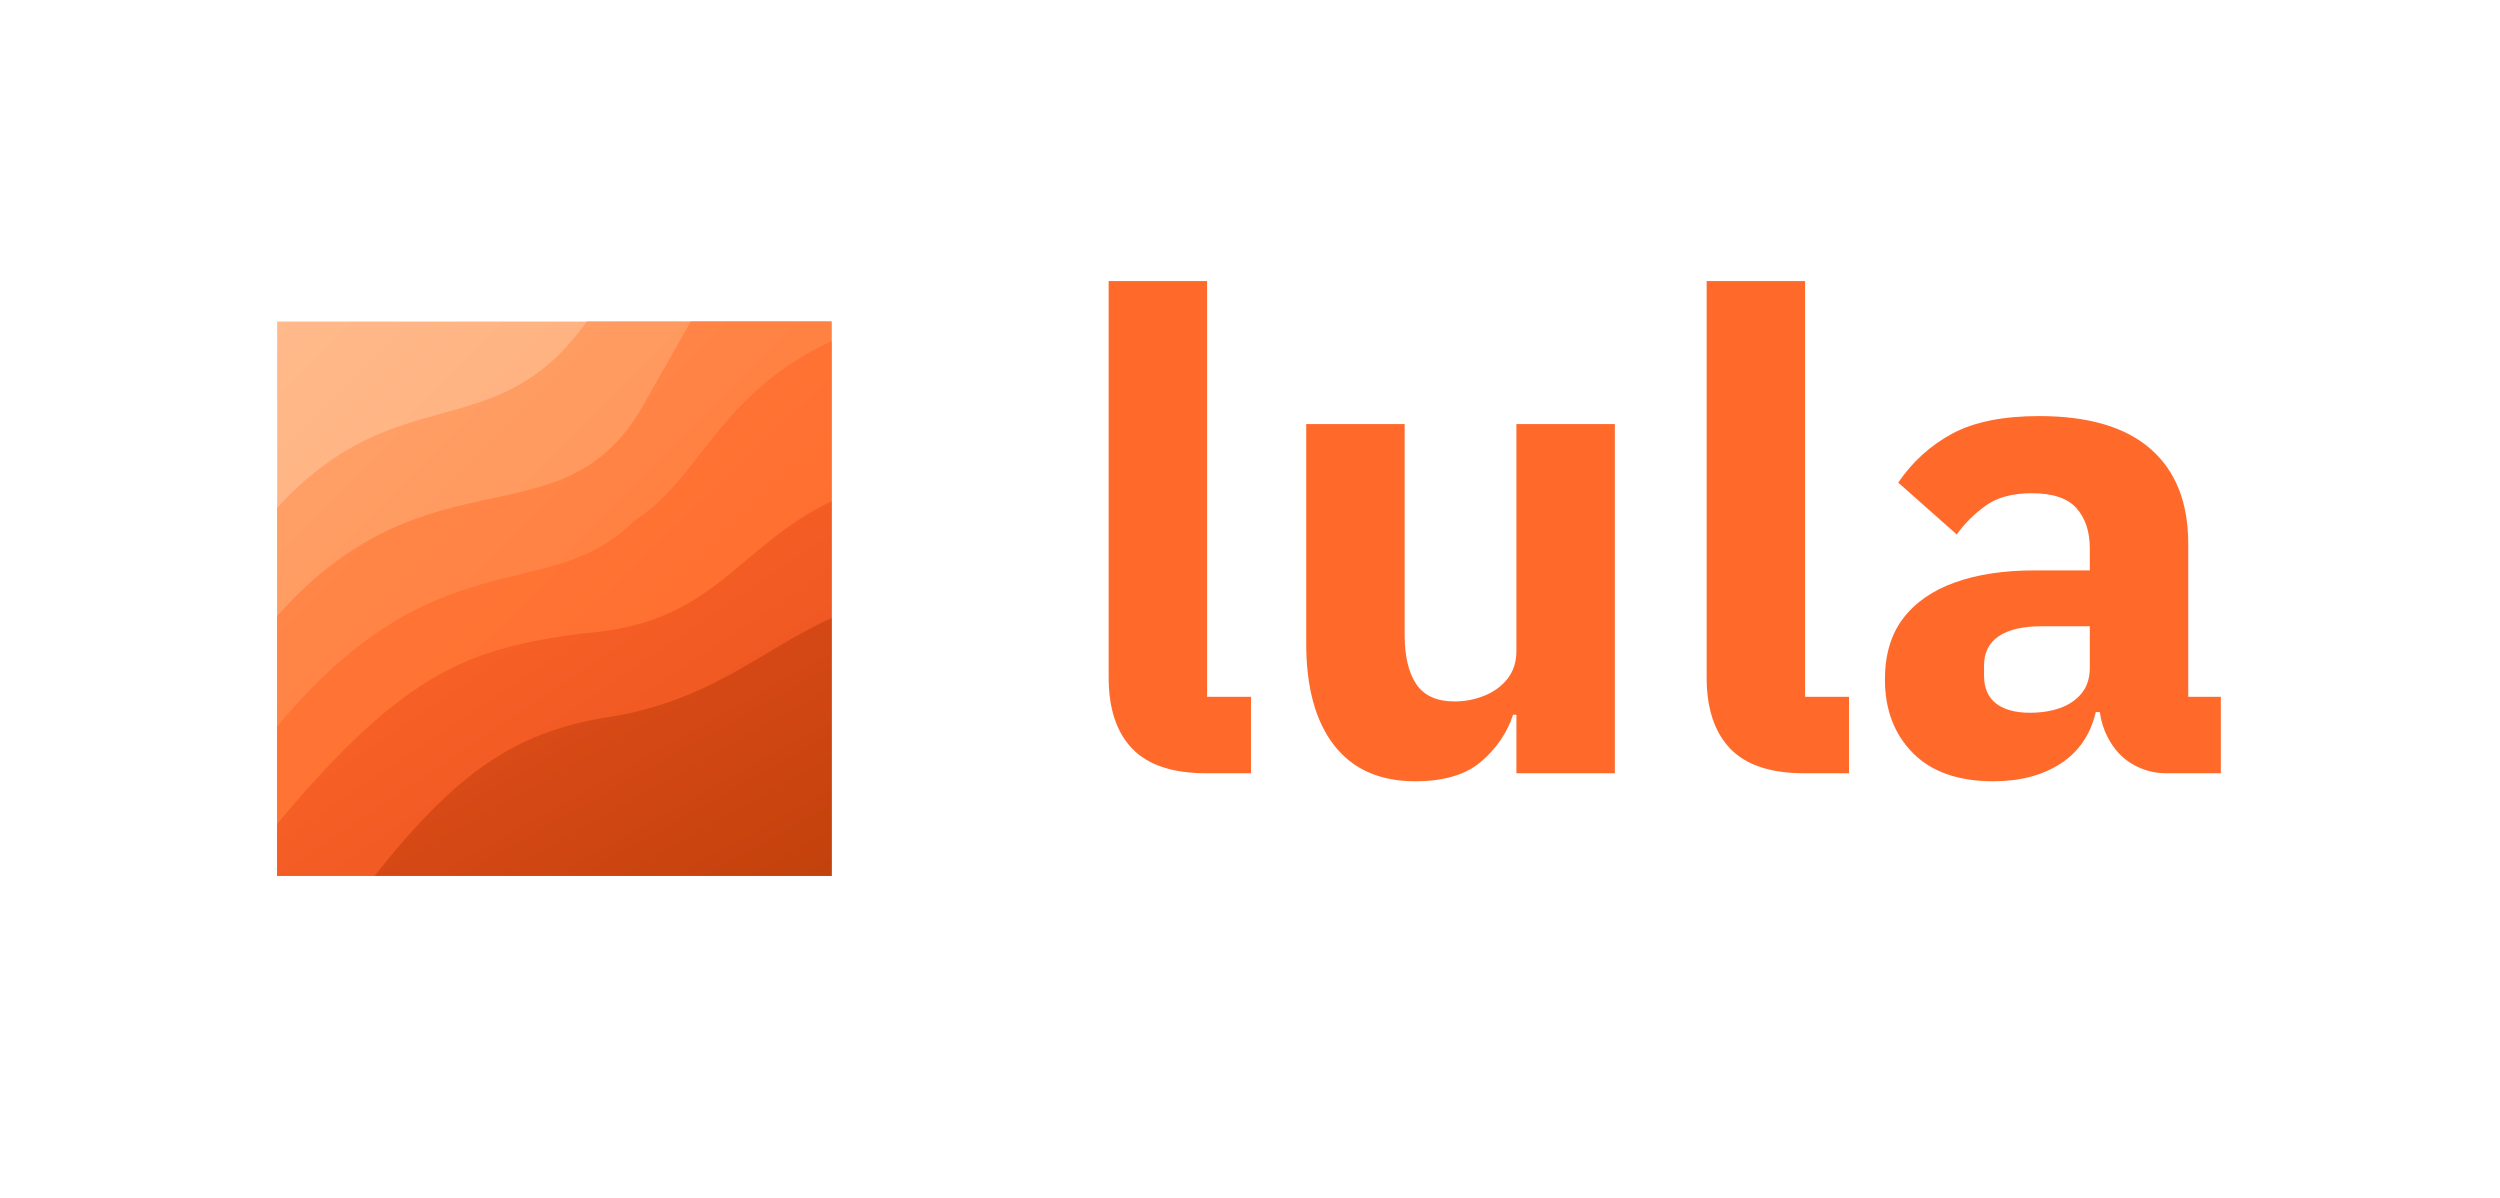
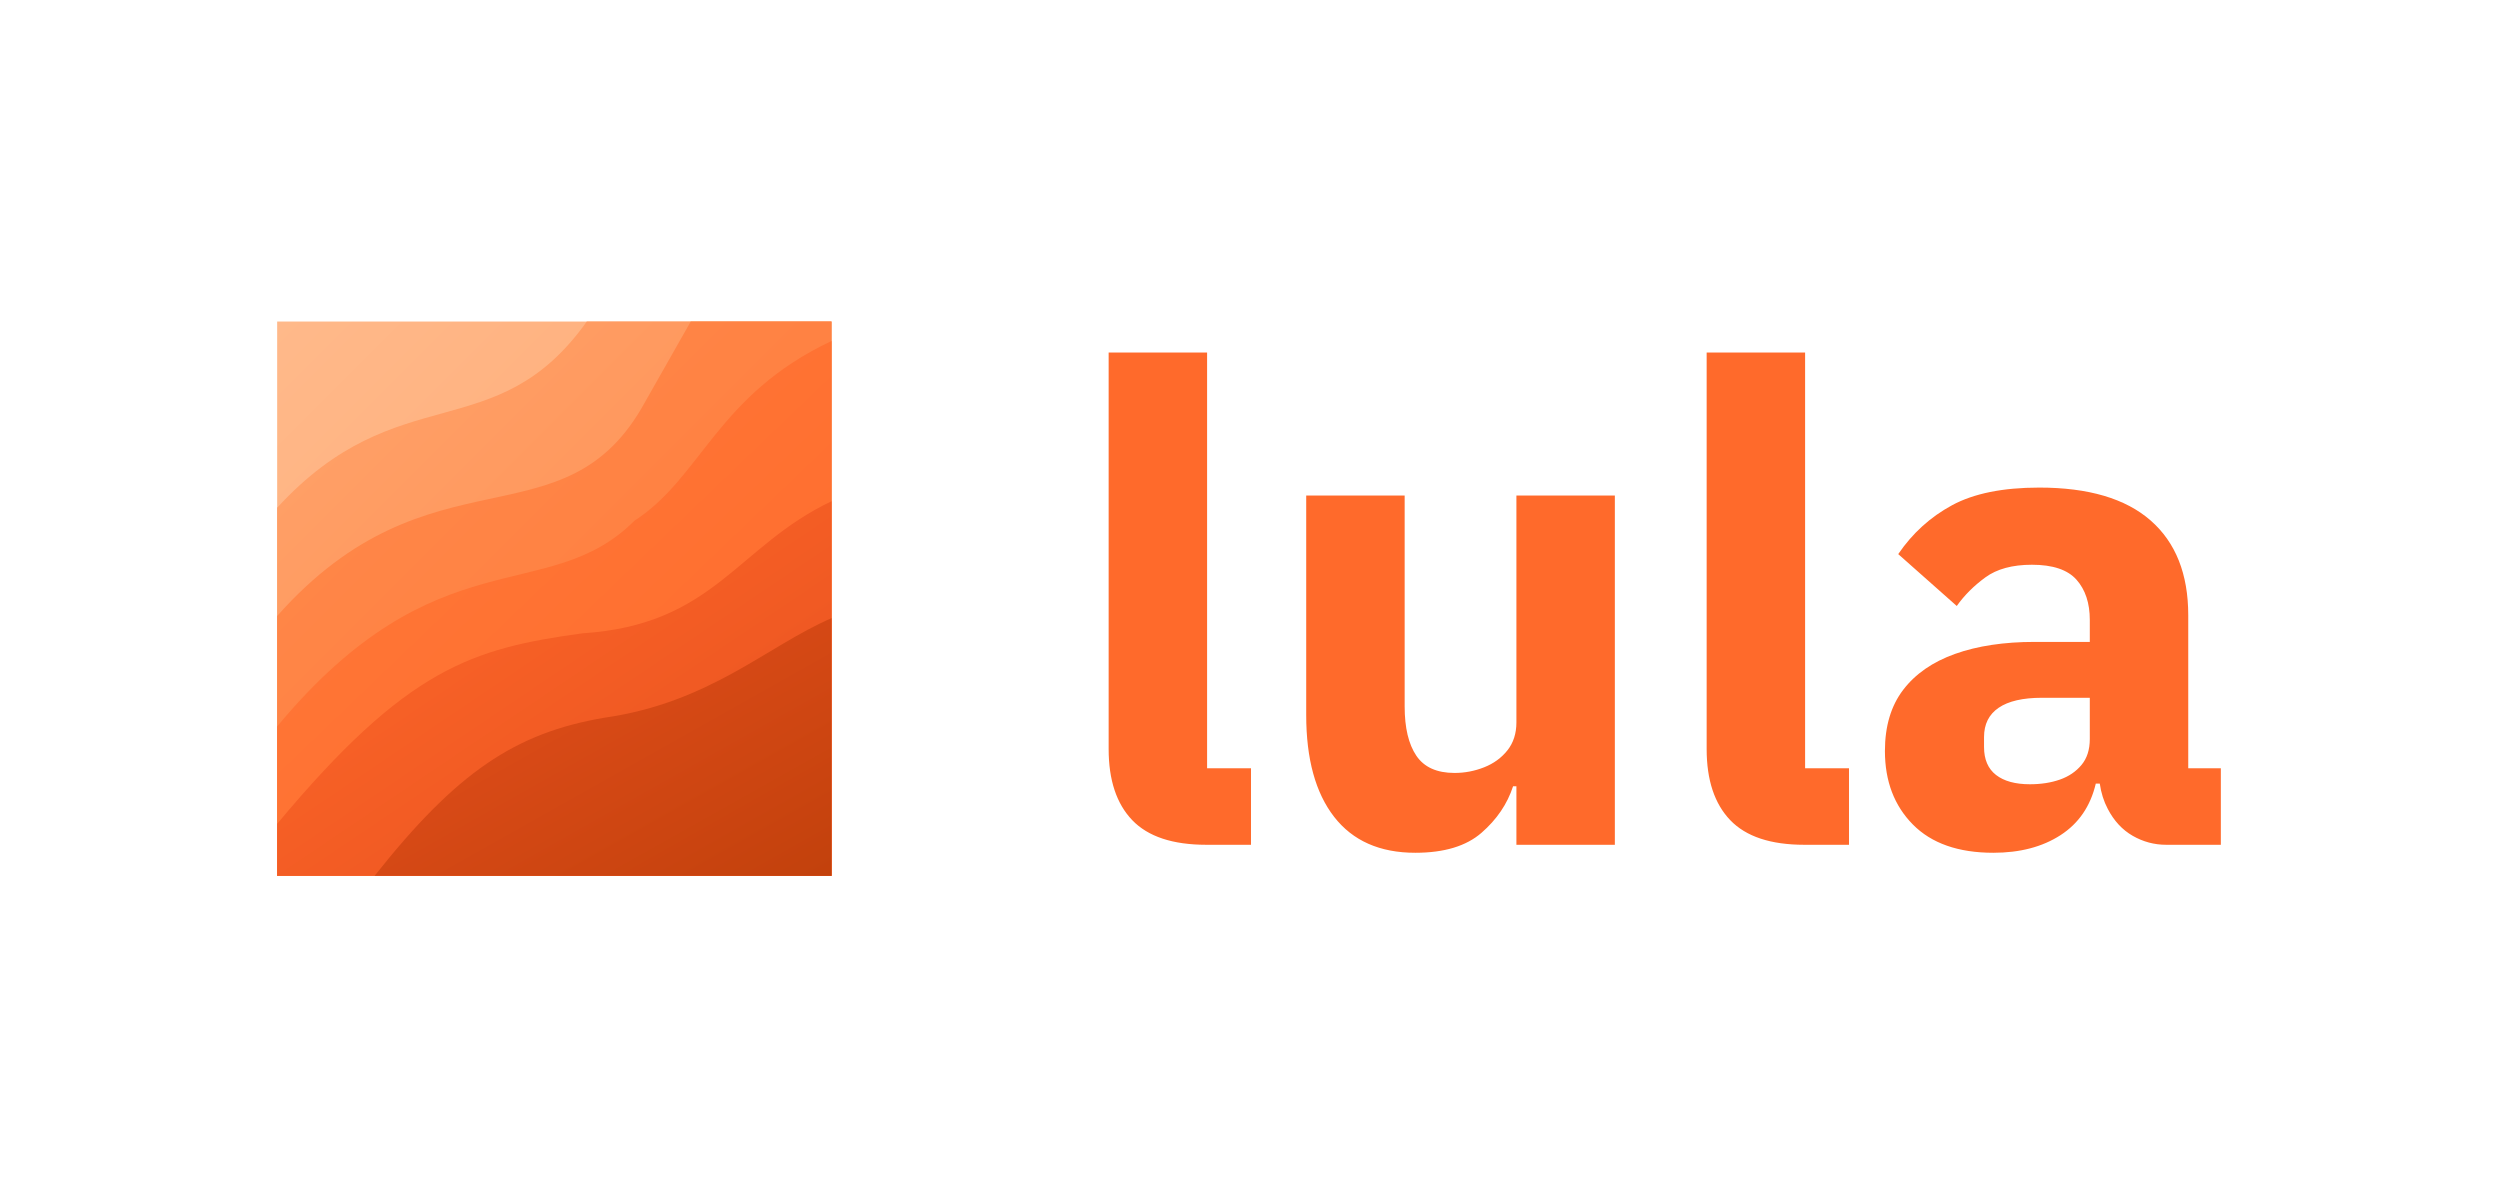
<svg xmlns="http://www.w3.org/2000/svg" viewBox="0 0 451 216">
  <svg x="50" y="58" width="100" height="100" viewBox="0 0 512 512">
    <defs>
      <linearGradient id="peach" x2="1" y2="1">
        <stop stop-color="#ffb98a" />
        <stop offset="1" stop-color="#ffa36b" />
      </linearGradient>
      <linearGradient id="apricot" x2="1" y2="1">
        <stop stop-color="#ffa36b" />
        <stop offset="1" stop-color="#ff8a4c" />
      </linearGradient>
      <linearGradient id="orange" x2="1" y2="1">
        <stop stop-color="#ff8a4c" />
        <stop offset="1" stop-color="#ff7a3a" />
      </linearGradient>
      <linearGradient id="accent" x2="1" y2="1">
        <stop stop-color="#ff7a3a" />
        <stop offset="1" stop-color="#ff6a2b" />
      </linearGradient>
      <linearGradient id="ember" x2="1" y2="1">
        <stop stop-color="#ff6a2b" />
        <stop offset="1" stop-color="#e8501e" />
      </linearGradient>
      <linearGradient id="deep" x2="1" y2="1">
        <stop stop-color="#e8501e" />
        <stop offset="1" stop-color="#c2410c" />
      </linearGradient>
    </defs>
    <rect width="512" height="512" fill="url(#peach)" />
    <path d="M0 172C112 50 202 118 286 0H512V512H0Z" fill="url(#apricot)" />
    <path d="M0 272C142 112 266 210 340 74L382 0H512V512H0Z" fill="url(#orange)" />
    <path id="wave-upper" d="M0 374C148 196 250 264 330 184C392 144 406 68 512 18V512H0Z" fill="url(#accent)" />
    <path id="wave-lower" d="M0 464C120 320 180 302 282 288C404 280 424 208 512 166V512H0Z" fill="url(#ember)" />
    <path d="M90 512C166 416 220 380 302 366C400 352 452 300 512 274V512Z" fill="url(#deep)" />
  </svg>
-   <g transform="translate(200 50.7) scale(.12)">
+   <g transform="translate(200 63.6) scale(.12)">
    <g transform="translate(-69 740)">
      <path d="M283 0H216Q140 0 104.5 -37.0Q69 -74 69 -144V-740H217V-115H283ZM682 0V-88H677Q664 -48 629.5 -18.0Q595 12 530 12Q450 12 408.0 -42.0Q366 -96 366 -195V-525H514V-208Q514 -160 531.5 -134.0Q549 -108 589 -108Q612 -108 633.5 -116.5Q655 -125 668.5 -142.0Q682 -159 682 -184V-525H830V0ZM1182 0H1115Q1039 0 1003.5 -37.0Q968 -74 968 -144V-740H1116V-115H1182ZM1741 0H1659Q1632 0 1608.5 -13.5Q1585 -27 1571 -54Q1562 -71 1559 -92H1553Q1541 -41 1500.0 -14.5Q1459 12 1399 12Q1320 12 1278.0 -30.5Q1236 -73 1236 -141Q1236 -197 1263.5 -233.0Q1291 -269 1341.5 -287.0Q1392 -305 1461 -305H1544V-338Q1544 -376 1524.0 -398.5Q1504 -421 1457 -421Q1413 -421 1387.0 -402.0Q1361 -383 1344 -359L1256 -437Q1288 -484 1337.0 -510.5Q1386 -537 1468 -537Q1579 -537 1635.5 -487.5Q1692 -438 1692 -345V-115H1741ZM1544 -221H1472Q1429 -221 1407.0 -206.0Q1385 -191 1385 -162V-147Q1385 -119 1403.0 -105.0Q1421 -91 1454 -91Q1479 -91 1499.0 -98.0Q1519 -105 1531.5 -120.0Q1544 -135 1544 -159Z" fill="#ff6a2b" />
    </g>
  </g>
</svg>
